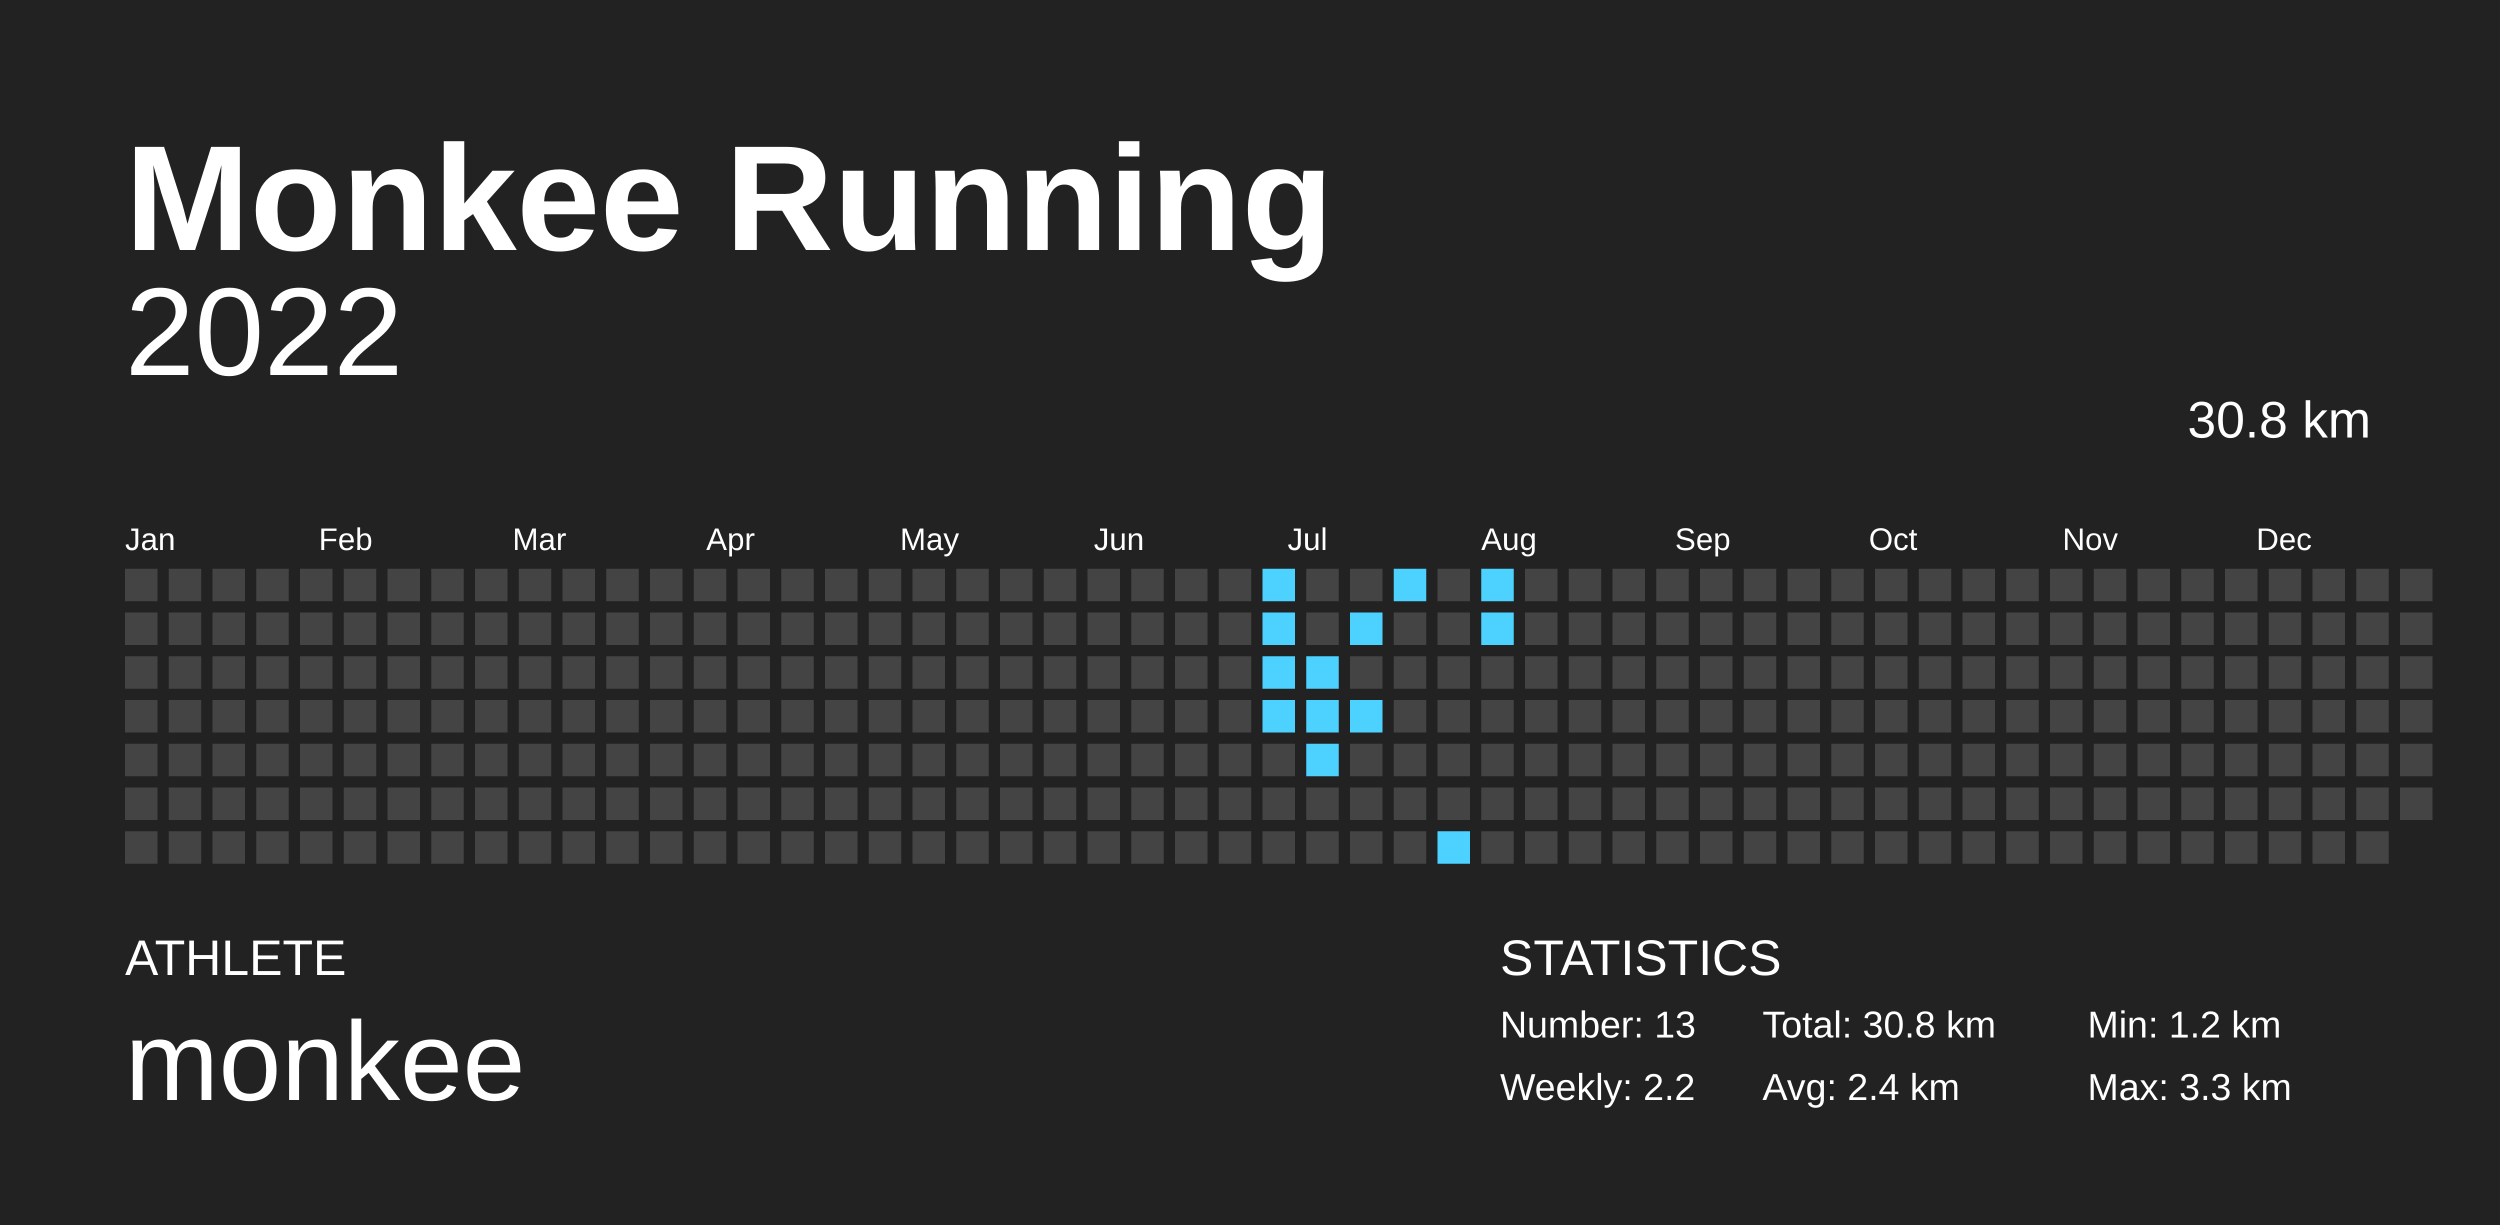
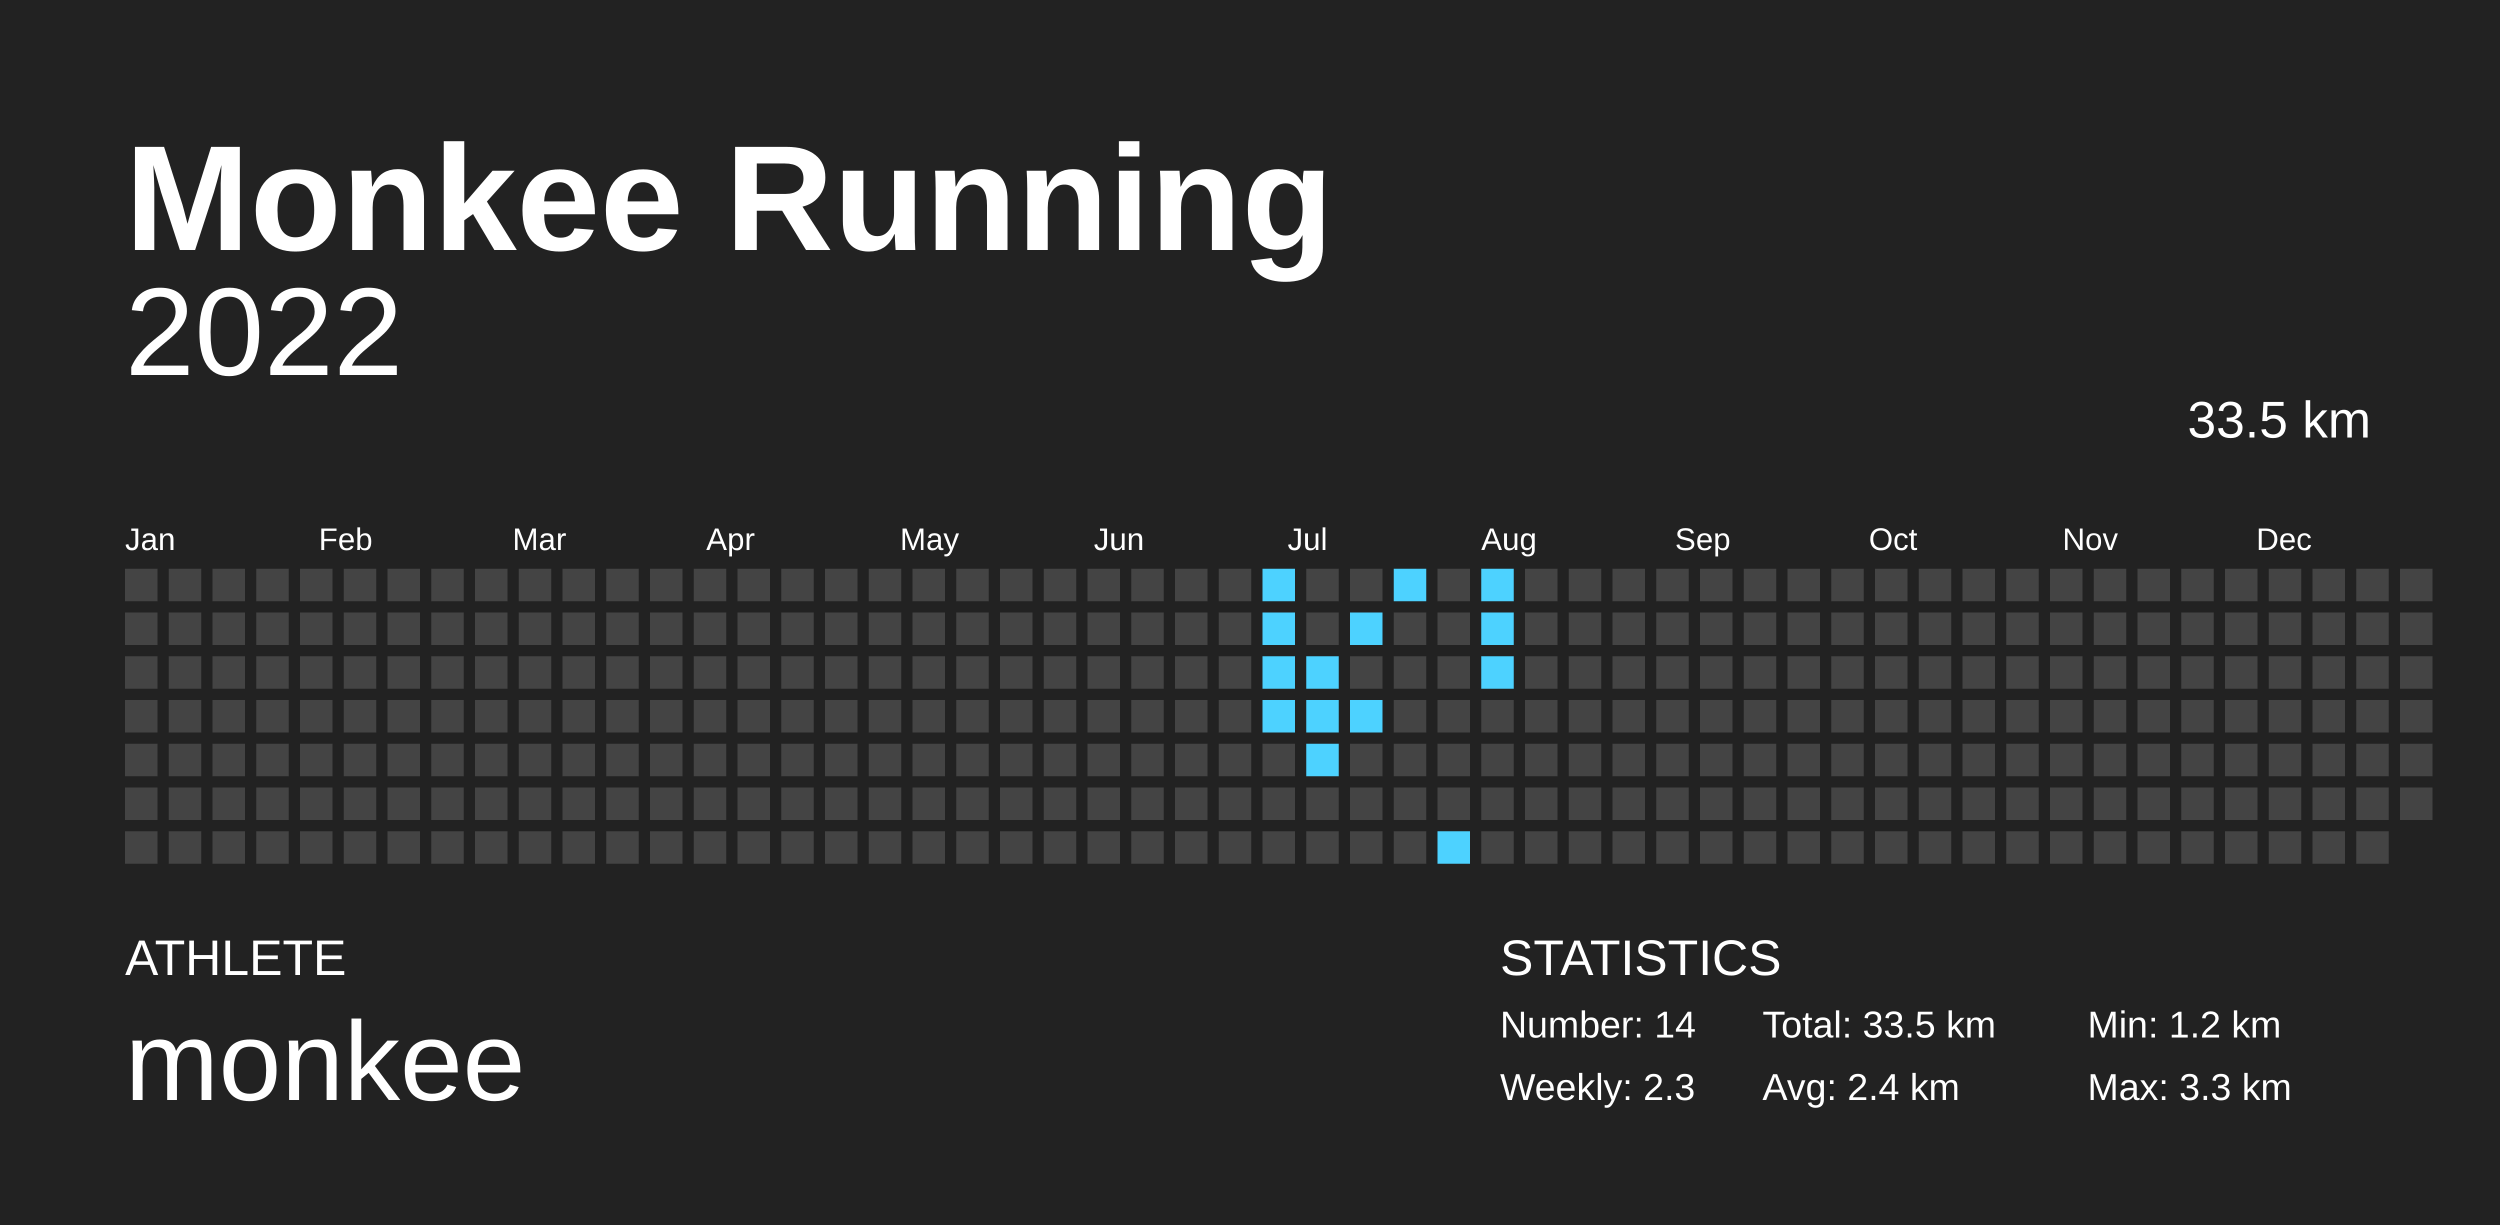
<svg xmlns="http://www.w3.org/2000/svg" baseProfile="full" height="98mm" version="1.1" viewBox="0,0,200,98" width="200mm">
  <defs />
  <rect fill="#222222" height="98" width="200" x="0" y="0" />
  <text fill="#FFFFFF" style="font-size:12px; font-family:Arial; font-weight:bold;" x="10" y="20">Monkee Running</text>
  <text fill="#FFFFFF" style="font-size:4px; font-family:Arial" x="10" y="78">ATHLETE</text>
  <text fill="#FFFFFF" style="font-size:9px; font-family:Arial" x="10" y="88">monkee</text>
  <text fill="#FFFFFF" style="font-size:4px; font-family:Arial" x="120" y="78">STATISTICS</text>
-   <text fill="#FFFFFF" style="font-size:3px; font-family:Arial" x="120" y="83">Number: 13</text>
-   <text fill="#FFFFFF" style="font-size:3px; font-family:Arial" x="120" y="88">Weekly: 2.2</text>
-   <text fill="#FFFFFF" style="font-size:3px; font-family:Arial" x="141" y="83">Total: 30.8 km</text>
+   <text fill="#FFFFFF" style="font-size:3px; font-family:Arial" x="120" y="83">Number: 14</text>
+   <text fill="#FFFFFF" style="font-size:3px; font-family:Arial" x="120" y="88">Weekly: 2.3</text>
+   <text fill="#FFFFFF" style="font-size:3px; font-family:Arial" x="141" y="83">Total: 33.5 km</text>
  <text fill="#FFFFFF" style="font-size:3px; font-family:Arial" x="141" y="88">Avg: 2.4 km</text>
  <text fill="#FFFFFF" style="font-size:3px; font-family:Arial" x="167" y="83">Min: 1.2 km</text>
  <text fill="#FFFFFF" style="font-size:3px; font-family:Arial" x="167" y="88">Max: 3.3 km</text>
  <text alignment-baseline="hanging" fill="#FFFFFF" style="font-size:10.0px; font-family:Arial;" x="10" y="30">2022</text>
-   <text alignment-baseline="hanging" fill="#FFFFFF" style="font-size:4.125px; font-family:Arial;" x="175" y="35">30.8 km</text>
+   <text alignment-baseline="hanging" fill="#FFFFFF" style="font-size:4.125px; font-family:Arial;" x="175" y="35">33.5 km</text>
  <text fill="#FFFFFF" style="font-size:2.5px; font-family:Arial" x="10.0" y="44">Jan</text>
  <text fill="#FFFFFF" style="font-size:2.5px; font-family:Arial" x="25.5" y="44">Feb</text>
  <text fill="#FFFFFF" style="font-size:2.5px; font-family:Arial" x="41.0" y="44">Mar</text>
  <text fill="#FFFFFF" style="font-size:2.5px; font-family:Arial" x="56.5" y="44">Apr</text>
  <text fill="#FFFFFF" style="font-size:2.5px; font-family:Arial" x="72.0" y="44">May</text>
  <text fill="#FFFFFF" style="font-size:2.5px; font-family:Arial" x="87.5" y="44">Jun</text>
  <text fill="#FFFFFF" style="font-size:2.5px; font-family:Arial" x="103.0" y="44">Jul</text>
  <text fill="#FFFFFF" style="font-size:2.5px; font-family:Arial" x="118.5" y="44">Aug</text>
  <text fill="#FFFFFF" style="font-size:2.5px; font-family:Arial" x="134.0" y="44">Sep</text>
  <text fill="#FFFFFF" style="font-size:2.5px; font-family:Arial" x="149.5" y="44">Oct</text>
  <text fill="#FFFFFF" style="font-size:2.5px; font-family:Arial" x="165.0" y="44">Nov</text>
  <text fill="#FFFFFF" style="font-size:2.5px; font-family:Arial" x="180.5" y="44">Dec</text>
  <rect fill="#444444" height="2.6" width="2.6" x="10.0" y="45.5" />
  <rect fill="#444444" height="2.6" width="2.6" x="10.0" y="49.0" />
  <rect fill="#444444" height="2.6" width="2.6" x="10.0" y="52.5" />
  <rect fill="#444444" height="2.6" width="2.6" x="10.0" y="56.0" />
  <rect fill="#444444" height="2.6" width="2.6" x="10.0" y="59.5" />
  <rect fill="#444444" height="2.6" width="2.6" x="10.0" y="63.0" />
  <rect fill="#444444" height="2.6" width="2.6" x="10.0" y="66.5" />
  <rect fill="#444444" height="2.6" width="2.6" x="13.5" y="45.5" />
  <rect fill="#444444" height="2.6" width="2.6" x="13.5" y="49.0" />
  <rect fill="#444444" height="2.6" width="2.6" x="13.5" y="52.5" />
  <rect fill="#444444" height="2.6" width="2.6" x="13.5" y="56.0" />
  <rect fill="#444444" height="2.6" width="2.6" x="13.5" y="59.5" />
  <rect fill="#444444" height="2.6" width="2.6" x="13.5" y="63.0" />
  <rect fill="#444444" height="2.6" width="2.6" x="13.5" y="66.5" />
  <rect fill="#444444" height="2.6" width="2.6" x="17.0" y="45.5" />
  <rect fill="#444444" height="2.6" width="2.6" x="17.0" y="49.0" />
  <rect fill="#444444" height="2.6" width="2.6" x="17.0" y="52.5" />
  <rect fill="#444444" height="2.6" width="2.6" x="17.0" y="56.0" />
  <rect fill="#444444" height="2.6" width="2.6" x="17.0" y="59.5" />
  <rect fill="#444444" height="2.6" width="2.6" x="17.0" y="63.0" />
  <rect fill="#444444" height="2.6" width="2.6" x="17.0" y="66.5" />
  <rect fill="#444444" height="2.6" width="2.6" x="20.5" y="45.5" />
  <rect fill="#444444" height="2.6" width="2.6" x="20.5" y="49.0" />
  <rect fill="#444444" height="2.6" width="2.6" x="20.5" y="52.5" />
  <rect fill="#444444" height="2.6" width="2.6" x="20.5" y="56.0" />
  <rect fill="#444444" height="2.6" width="2.6" x="20.5" y="59.5" />
  <rect fill="#444444" height="2.6" width="2.6" x="20.5" y="63.0" />
  <rect fill="#444444" height="2.6" width="2.6" x="20.5" y="66.5" />
  <rect fill="#444444" height="2.6" width="2.6" x="24.0" y="45.5" />
  <rect fill="#444444" height="2.6" width="2.6" x="24.0" y="49.0" />
  <rect fill="#444444" height="2.6" width="2.6" x="24.0" y="52.5" />
  <rect fill="#444444" height="2.6" width="2.6" x="24.0" y="56.0" />
  <rect fill="#444444" height="2.6" width="2.6" x="24.0" y="59.5" />
  <rect fill="#444444" height="2.6" width="2.6" x="24.0" y="63.0" />
  <rect fill="#444444" height="2.6" width="2.6" x="24.0" y="66.5" />
  <rect fill="#444444" height="2.6" width="2.6" x="27.5" y="45.5" />
  <rect fill="#444444" height="2.6" width="2.6" x="27.5" y="49.0" />
  <rect fill="#444444" height="2.6" width="2.6" x="27.5" y="52.5" />
  <rect fill="#444444" height="2.6" width="2.6" x="27.5" y="56.0" />
  <rect fill="#444444" height="2.6" width="2.6" x="27.5" y="59.5" />
  <rect fill="#444444" height="2.6" width="2.6" x="27.5" y="63.0" />
  <rect fill="#444444" height="2.6" width="2.6" x="27.5" y="66.5" />
  <rect fill="#444444" height="2.6" width="2.6" x="31.0" y="45.5" />
  <rect fill="#444444" height="2.6" width="2.6" x="31.0" y="49.0" />
  <rect fill="#444444" height="2.6" width="2.6" x="31.0" y="52.5" />
  <rect fill="#444444" height="2.6" width="2.6" x="31.0" y="56.0" />
  <rect fill="#444444" height="2.6" width="2.6" x="31.0" y="59.5" />
  <rect fill="#444444" height="2.6" width="2.6" x="31.0" y="63.0" />
  <rect fill="#444444" height="2.6" width="2.6" x="31.0" y="66.5" />
  <rect fill="#444444" height="2.6" width="2.6" x="34.5" y="45.5" />
  <rect fill="#444444" height="2.6" width="2.6" x="34.5" y="49.0" />
  <rect fill="#444444" height="2.6" width="2.6" x="34.5" y="52.5" />
  <rect fill="#444444" height="2.6" width="2.6" x="34.5" y="56.0" />
  <rect fill="#444444" height="2.6" width="2.6" x="34.5" y="59.5" />
  <rect fill="#444444" height="2.6" width="2.6" x="34.5" y="63.0" />
  <rect fill="#444444" height="2.6" width="2.6" x="34.5" y="66.5" />
  <rect fill="#444444" height="2.6" width="2.6" x="38.0" y="45.5" />
  <rect fill="#444444" height="2.6" width="2.6" x="38.0" y="49.0" />
  <rect fill="#444444" height="2.6" width="2.6" x="38.0" y="52.5" />
  <rect fill="#444444" height="2.6" width="2.6" x="38.0" y="56.0" />
  <rect fill="#444444" height="2.6" width="2.6" x="38.0" y="59.5" />
  <rect fill="#444444" height="2.6" width="2.6" x="38.0" y="63.0" />
  <rect fill="#444444" height="2.6" width="2.6" x="38.0" y="66.5" />
  <rect fill="#444444" height="2.6" width="2.6" x="41.5" y="45.5" />
  <rect fill="#444444" height="2.6" width="2.6" x="41.5" y="49.0" />
  <rect fill="#444444" height="2.6" width="2.6" x="41.5" y="52.5" />
  <rect fill="#444444" height="2.6" width="2.6" x="41.5" y="56.0" />
  <rect fill="#444444" height="2.6" width="2.6" x="41.5" y="59.5" />
  <rect fill="#444444" height="2.6" width="2.6" x="41.5" y="63.0" />
  <rect fill="#444444" height="2.6" width="2.6" x="41.5" y="66.5" />
  <rect fill="#444444" height="2.6" width="2.6" x="45.0" y="45.5" />
  <rect fill="#444444" height="2.6" width="2.6" x="45.0" y="49.0" />
  <rect fill="#444444" height="2.6" width="2.6" x="45.0" y="52.5" />
  <rect fill="#444444" height="2.6" width="2.6" x="45.0" y="56.0" />
  <rect fill="#444444" height="2.6" width="2.6" x="45.0" y="59.5" />
  <rect fill="#444444" height="2.6" width="2.6" x="45.0" y="63.0" />
  <rect fill="#444444" height="2.6" width="2.6" x="45.0" y="66.5" />
  <rect fill="#444444" height="2.6" width="2.6" x="48.5" y="45.5" />
  <rect fill="#444444" height="2.6" width="2.6" x="48.5" y="49.0" />
  <rect fill="#444444" height="2.6" width="2.6" x="48.5" y="52.5" />
  <rect fill="#444444" height="2.6" width="2.6" x="48.5" y="56.0" />
  <rect fill="#444444" height="2.6" width="2.6" x="48.5" y="59.5" />
  <rect fill="#444444" height="2.6" width="2.6" x="48.5" y="63.0" />
  <rect fill="#444444" height="2.6" width="2.6" x="48.5" y="66.5" />
  <rect fill="#444444" height="2.6" width="2.6" x="52.0" y="45.5" />
  <rect fill="#444444" height="2.6" width="2.6" x="52.0" y="49.0" />
  <rect fill="#444444" height="2.6" width="2.6" x="52.0" y="52.5" />
  <rect fill="#444444" height="2.6" width="2.6" x="52.0" y="56.0" />
  <rect fill="#444444" height="2.6" width="2.6" x="52.0" y="59.5" />
  <rect fill="#444444" height="2.6" width="2.6" x="52.0" y="63.0" />
  <rect fill="#444444" height="2.6" width="2.6" x="52.0" y="66.5" />
  <rect fill="#444444" height="2.6" width="2.6" x="55.5" y="45.5" />
  <rect fill="#444444" height="2.6" width="2.6" x="55.5" y="49.0" />
  <rect fill="#444444" height="2.6" width="2.6" x="55.5" y="52.5" />
  <rect fill="#444444" height="2.6" width="2.6" x="55.5" y="56.0" />
  <rect fill="#444444" height="2.6" width="2.6" x="55.5" y="59.5" />
  <rect fill="#444444" height="2.6" width="2.6" x="55.5" y="63.0" />
  <rect fill="#444444" height="2.6" width="2.6" x="55.5" y="66.5" />
  <rect fill="#444444" height="2.6" width="2.6" x="59.0" y="45.5" />
  <rect fill="#444444" height="2.6" width="2.6" x="59.0" y="49.0" />
  <rect fill="#444444" height="2.6" width="2.6" x="59.0" y="52.5" />
  <rect fill="#444444" height="2.6" width="2.6" x="59.0" y="56.0" />
  <rect fill="#444444" height="2.6" width="2.6" x="59.0" y="59.5" />
  <rect fill="#444444" height="2.6" width="2.6" x="59.0" y="63.0" />
  <rect fill="#444444" height="2.6" width="2.6" x="59.0" y="66.5" />
  <rect fill="#444444" height="2.6" width="2.6" x="62.5" y="45.5" />
  <rect fill="#444444" height="2.6" width="2.6" x="62.5" y="49.0" />
  <rect fill="#444444" height="2.6" width="2.6" x="62.5" y="52.5" />
  <rect fill="#444444" height="2.6" width="2.6" x="62.5" y="56.0" />
  <rect fill="#444444" height="2.6" width="2.6" x="62.5" y="59.5" />
  <rect fill="#444444" height="2.6" width="2.6" x="62.5" y="63.0" />
  <rect fill="#444444" height="2.6" width="2.6" x="62.5" y="66.5" />
  <rect fill="#444444" height="2.6" width="2.6" x="66.0" y="45.5" />
  <rect fill="#444444" height="2.6" width="2.6" x="66.0" y="49.0" />
  <rect fill="#444444" height="2.6" width="2.6" x="66.0" y="52.5" />
  <rect fill="#444444" height="2.6" width="2.6" x="66.0" y="56.0" />
  <rect fill="#444444" height="2.6" width="2.6" x="66.0" y="59.5" />
  <rect fill="#444444" height="2.6" width="2.6" x="66.0" y="63.0" />
  <rect fill="#444444" height="2.6" width="2.6" x="66.0" y="66.5" />
  <rect fill="#444444" height="2.6" width="2.6" x="69.5" y="45.5" />
  <rect fill="#444444" height="2.6" width="2.6" x="69.5" y="49.0" />
  <rect fill="#444444" height="2.6" width="2.6" x="69.5" y="52.5" />
  <rect fill="#444444" height="2.6" width="2.6" x="69.5" y="56.0" />
  <rect fill="#444444" height="2.6" width="2.6" x="69.5" y="59.5" />
  <rect fill="#444444" height="2.6" width="2.6" x="69.5" y="63.0" />
  <rect fill="#444444" height="2.6" width="2.6" x="69.5" y="66.5" />
  <rect fill="#444444" height="2.6" width="2.6" x="73.0" y="45.5" />
  <rect fill="#444444" height="2.6" width="2.6" x="73.0" y="49.0" />
  <rect fill="#444444" height="2.6" width="2.6" x="73.0" y="52.5" />
  <rect fill="#444444" height="2.6" width="2.6" x="73.0" y="56.0" />
  <rect fill="#444444" height="2.6" width="2.6" x="73.0" y="59.5" />
  <rect fill="#444444" height="2.6" width="2.6" x="73.0" y="63.0" />
  <rect fill="#444444" height="2.6" width="2.6" x="73.0" y="66.5" />
  <rect fill="#444444" height="2.6" width="2.6" x="76.5" y="45.5" />
  <rect fill="#444444" height="2.6" width="2.6" x="76.5" y="49.0" />
  <rect fill="#444444" height="2.6" width="2.6" x="76.5" y="52.5" />
  <rect fill="#444444" height="2.6" width="2.6" x="76.5" y="56.0" />
  <rect fill="#444444" height="2.6" width="2.6" x="76.5" y="59.5" />
  <rect fill="#444444" height="2.6" width="2.6" x="76.5" y="63.0" />
  <rect fill="#444444" height="2.6" width="2.6" x="76.5" y="66.5" />
  <rect fill="#444444" height="2.6" width="2.6" x="80.0" y="45.5" />
  <rect fill="#444444" height="2.6" width="2.6" x="80.0" y="49.0" />
  <rect fill="#444444" height="2.6" width="2.6" x="80.0" y="52.5" />
  <rect fill="#444444" height="2.6" width="2.6" x="80.0" y="56.0" />
  <rect fill="#444444" height="2.6" width="2.6" x="80.0" y="59.5" />
  <rect fill="#444444" height="2.6" width="2.6" x="80.0" y="63.0" />
  <rect fill="#444444" height="2.6" width="2.6" x="80.0" y="66.5" />
  <rect fill="#444444" height="2.6" width="2.6" x="83.5" y="45.5" />
  <rect fill="#444444" height="2.6" width="2.6" x="83.5" y="49.0" />
  <rect fill="#444444" height="2.6" width="2.6" x="83.5" y="52.5" />
  <rect fill="#444444" height="2.6" width="2.6" x="83.5" y="56.0" />
  <rect fill="#444444" height="2.6" width="2.6" x="83.5" y="59.5" />
  <rect fill="#444444" height="2.6" width="2.6" x="83.5" y="63.0" />
  <rect fill="#444444" height="2.6" width="2.6" x="83.5" y="66.5" />
  <rect fill="#444444" height="2.6" width="2.6" x="87.0" y="45.5" />
  <rect fill="#444444" height="2.6" width="2.6" x="87.0" y="49.0" />
  <rect fill="#444444" height="2.6" width="2.6" x="87.0" y="52.5" />
  <rect fill="#444444" height="2.6" width="2.6" x="87.0" y="56.0" />
  <rect fill="#444444" height="2.6" width="2.6" x="87.0" y="59.5" />
  <rect fill="#444444" height="2.6" width="2.6" x="87.0" y="63.0" />
  <rect fill="#444444" height="2.6" width="2.6" x="87.0" y="66.5" />
  <rect fill="#444444" height="2.6" width="2.6" x="90.5" y="45.5" />
  <rect fill="#444444" height="2.6" width="2.6" x="90.5" y="49.0" />
  <rect fill="#444444" height="2.6" width="2.6" x="90.5" y="52.5" />
  <rect fill="#444444" height="2.6" width="2.6" x="90.5" y="56.0" />
  <rect fill="#444444" height="2.6" width="2.6" x="90.5" y="59.5" />
  <rect fill="#444444" height="2.6" width="2.6" x="90.5" y="63.0" />
  <rect fill="#444444" height="2.6" width="2.6" x="90.5" y="66.5" />
  <rect fill="#444444" height="2.6" width="2.6" x="94.0" y="45.5" />
  <rect fill="#444444" height="2.6" width="2.6" x="94.0" y="49.0" />
  <rect fill="#444444" height="2.6" width="2.6" x="94.0" y="52.5" />
  <rect fill="#444444" height="2.6" width="2.6" x="94.0" y="56.0" />
  <rect fill="#444444" height="2.6" width="2.6" x="94.0" y="59.5" />
  <rect fill="#444444" height="2.6" width="2.6" x="94.0" y="63.0" />
  <rect fill="#444444" height="2.6" width="2.6" x="94.0" y="66.5" />
  <rect fill="#444444" height="2.6" width="2.6" x="97.5" y="45.5" />
  <rect fill="#444444" height="2.6" width="2.6" x="97.5" y="49.0" />
  <rect fill="#444444" height="2.6" width="2.6" x="97.5" y="52.5" />
  <rect fill="#444444" height="2.6" width="2.6" x="97.5" y="56.0" />
  <rect fill="#444444" height="2.6" width="2.6" x="97.5" y="59.5" />
  <rect fill="#444444" height="2.6" width="2.6" x="97.5" y="63.0" />
  <rect fill="#444444" height="2.6" width="2.6" x="97.5" y="66.5" />
  <rect fill="#4dd2ff" height="2.6" width="2.6" x="101.0" y="45.5" />
  <rect fill="#4dd2ff" height="2.6" width="2.6" x="101.0" y="49.0" />
  <rect fill="#4dd2ff" height="2.6" width="2.6" x="101.0" y="52.5" />
  <rect fill="#4dd2ff" height="2.6" width="2.6" x="101.0" y="56.0" />
  <rect fill="#444444" height="2.6" width="2.6" x="101.0" y="59.5" />
  <rect fill="#444444" height="2.6" width="2.6" x="101.0" y="63.0" />
  <rect fill="#444444" height="2.6" width="2.6" x="101.0" y="66.5" />
  <rect fill="#444444" height="2.6" width="2.6" x="104.5" y="45.5" />
  <rect fill="#444444" height="2.6" width="2.6" x="104.5" y="49.0" />
  <rect fill="#4dd2ff" height="2.6" width="2.6" x="104.5" y="52.5" />
  <rect fill="#4dd2ff" height="2.6" width="2.6" x="104.5" y="56.0" />
  <rect fill="#4dd2ff" height="2.6" width="2.6" x="104.5" y="59.5" />
  <rect fill="#444444" height="2.6" width="2.6" x="104.5" y="63.0" />
  <rect fill="#444444" height="2.6" width="2.6" x="104.5" y="66.5" />
  <rect fill="#444444" height="2.6" width="2.6" x="108.0" y="45.5" />
  <rect fill="#4dd2ff" height="2.6" width="2.6" x="108.0" y="49.0" />
  <rect fill="#444444" height="2.6" width="2.6" x="108.0" y="52.5" />
  <rect fill="#4dd2ff" height="2.6" width="2.6" x="108.0" y="56.0" />
  <rect fill="#444444" height="2.6" width="2.6" x="108.0" y="59.5" />
  <rect fill="#444444" height="2.6" width="2.6" x="108.0" y="63.0" />
  <rect fill="#444444" height="2.6" width="2.6" x="108.0" y="66.5" />
  <rect fill="#4dd2ff" height="2.6" width="2.6" x="111.5" y="45.5" />
  <rect fill="#444444" height="2.6" width="2.6" x="111.5" y="49.0" />
  <rect fill="#444444" height="2.6" width="2.6" x="111.5" y="52.5" />
  <rect fill="#444444" height="2.6" width="2.6" x="111.5" y="56.0" />
  <rect fill="#444444" height="2.6" width="2.6" x="111.5" y="59.5" />
  <rect fill="#444444" height="2.6" width="2.6" x="111.5" y="63.0" />
  <rect fill="#444444" height="2.6" width="2.6" x="111.5" y="66.5" />
  <rect fill="#444444" height="2.6" width="2.6" x="115.0" y="45.5" />
  <rect fill="#444444" height="2.6" width="2.6" x="115.0" y="49.0" />
  <rect fill="#444444" height="2.6" width="2.6" x="115.0" y="52.5" />
  <rect fill="#444444" height="2.6" width="2.6" x="115.0" y="56.0" />
  <rect fill="#444444" height="2.6" width="2.6" x="115.0" y="59.5" />
  <rect fill="#444444" height="2.6" width="2.6" x="115.0" y="63.0" />
  <rect fill="#4dd2ff" height="2.6" width="2.6" x="115.0" y="66.5" />
  <rect fill="#4dd2ff" height="2.6" width="2.6" x="118.5" y="45.5" />
  <rect fill="#4dd2ff" height="2.6" width="2.6" x="118.5" y="49.0" />
-   <rect fill="#444444" height="2.6" width="2.6" x="118.5" y="52.5" />
+   <rect fill="#4dd2ff" height="2.6" width="2.6" x="118.5" y="52.5" />
  <rect fill="#444444" height="2.6" width="2.6" x="118.5" y="56.0" />
  <rect fill="#444444" height="2.6" width="2.6" x="118.5" y="59.5" />
  <rect fill="#444444" height="2.6" width="2.6" x="118.5" y="63.0" />
  <rect fill="#444444" height="2.6" width="2.6" x="118.5" y="66.5" />
  <rect fill="#444444" height="2.6" width="2.6" x="122.0" y="45.5" />
  <rect fill="#444444" height="2.6" width="2.6" x="122.0" y="49.0" />
  <rect fill="#444444" height="2.6" width="2.6" x="122.0" y="52.5" />
  <rect fill="#444444" height="2.6" width="2.6" x="122.0" y="56.0" />
  <rect fill="#444444" height="2.6" width="2.6" x="122.0" y="59.5" />
  <rect fill="#444444" height="2.6" width="2.6" x="122.0" y="63.0" />
  <rect fill="#444444" height="2.6" width="2.6" x="122.0" y="66.5" />
  <rect fill="#444444" height="2.6" width="2.6" x="125.5" y="45.5" />
  <rect fill="#444444" height="2.6" width="2.6" x="125.5" y="49.0" />
  <rect fill="#444444" height="2.6" width="2.6" x="125.5" y="52.5" />
  <rect fill="#444444" height="2.6" width="2.6" x="125.5" y="56.0" />
  <rect fill="#444444" height="2.6" width="2.6" x="125.5" y="59.5" />
  <rect fill="#444444" height="2.6" width="2.6" x="125.5" y="63.0" />
  <rect fill="#444444" height="2.6" width="2.6" x="125.5" y="66.5" />
  <rect fill="#444444" height="2.6" width="2.6" x="129.0" y="45.5" />
  <rect fill="#444444" height="2.6" width="2.6" x="129.0" y="49.0" />
  <rect fill="#444444" height="2.6" width="2.6" x="129.0" y="52.5" />
  <rect fill="#444444" height="2.6" width="2.6" x="129.0" y="56.0" />
  <rect fill="#444444" height="2.6" width="2.6" x="129.0" y="59.5" />
  <rect fill="#444444" height="2.6" width="2.6" x="129.0" y="63.0" />
  <rect fill="#444444" height="2.6" width="2.6" x="129.0" y="66.5" />
  <rect fill="#444444" height="2.6" width="2.6" x="132.5" y="45.5" />
  <rect fill="#444444" height="2.6" width="2.6" x="132.5" y="49.0" />
  <rect fill="#444444" height="2.6" width="2.6" x="132.5" y="52.5" />
  <rect fill="#444444" height="2.6" width="2.6" x="132.5" y="56.0" />
  <rect fill="#444444" height="2.6" width="2.6" x="132.5" y="59.5" />
  <rect fill="#444444" height="2.6" width="2.6" x="132.5" y="63.0" />
  <rect fill="#444444" height="2.6" width="2.6" x="132.5" y="66.5" />
  <rect fill="#444444" height="2.6" width="2.6" x="136.0" y="45.5" />
  <rect fill="#444444" height="2.6" width="2.6" x="136.0" y="49.0" />
  <rect fill="#444444" height="2.6" width="2.6" x="136.0" y="52.5" />
  <rect fill="#444444" height="2.6" width="2.6" x="136.0" y="56.0" />
  <rect fill="#444444" height="2.6" width="2.6" x="136.0" y="59.5" />
  <rect fill="#444444" height="2.6" width="2.6" x="136.0" y="63.0" />
  <rect fill="#444444" height="2.6" width="2.6" x="136.0" y="66.5" />
  <rect fill="#444444" height="2.6" width="2.6" x="139.5" y="45.5" />
  <rect fill="#444444" height="2.6" width="2.6" x="139.5" y="49.0" />
  <rect fill="#444444" height="2.6" width="2.6" x="139.5" y="52.5" />
  <rect fill="#444444" height="2.6" width="2.6" x="139.5" y="56.0" />
  <rect fill="#444444" height="2.6" width="2.6" x="139.5" y="59.5" />
  <rect fill="#444444" height="2.6" width="2.6" x="139.5" y="63.0" />
  <rect fill="#444444" height="2.6" width="2.6" x="139.5" y="66.5" />
  <rect fill="#444444" height="2.6" width="2.6" x="143.0" y="45.5" />
  <rect fill="#444444" height="2.6" width="2.6" x="143.0" y="49.0" />
  <rect fill="#444444" height="2.6" width="2.6" x="143.0" y="52.5" />
  <rect fill="#444444" height="2.6" width="2.6" x="143.0" y="56.0" />
  <rect fill="#444444" height="2.6" width="2.6" x="143.0" y="59.5" />
  <rect fill="#444444" height="2.6" width="2.6" x="143.0" y="63.0" />
  <rect fill="#444444" height="2.6" width="2.6" x="143.0" y="66.5" />
  <rect fill="#444444" height="2.6" width="2.6" x="146.5" y="45.5" />
  <rect fill="#444444" height="2.6" width="2.6" x="146.5" y="49.0" />
  <rect fill="#444444" height="2.6" width="2.6" x="146.5" y="52.5" />
  <rect fill="#444444" height="2.6" width="2.6" x="146.5" y="56.0" />
  <rect fill="#444444" height="2.6" width="2.6" x="146.5" y="59.5" />
  <rect fill="#444444" height="2.6" width="2.6" x="146.5" y="63.0" />
  <rect fill="#444444" height="2.6" width="2.6" x="146.5" y="66.5" />
  <rect fill="#444444" height="2.6" width="2.6" x="150.0" y="45.5" />
  <rect fill="#444444" height="2.6" width="2.6" x="150.0" y="49.0" />
  <rect fill="#444444" height="2.6" width="2.6" x="150.0" y="52.5" />
  <rect fill="#444444" height="2.6" width="2.6" x="150.0" y="56.0" />
  <rect fill="#444444" height="2.6" width="2.6" x="150.0" y="59.5" />
  <rect fill="#444444" height="2.6" width="2.6" x="150.0" y="63.0" />
  <rect fill="#444444" height="2.6" width="2.6" x="150.0" y="66.5" />
  <rect fill="#444444" height="2.6" width="2.6" x="153.5" y="45.5" />
  <rect fill="#444444" height="2.6" width="2.6" x="153.5" y="49.0" />
  <rect fill="#444444" height="2.6" width="2.6" x="153.5" y="52.5" />
  <rect fill="#444444" height="2.6" width="2.6" x="153.5" y="56.0" />
  <rect fill="#444444" height="2.6" width="2.6" x="153.5" y="59.5" />
  <rect fill="#444444" height="2.6" width="2.6" x="153.5" y="63.0" />
  <rect fill="#444444" height="2.6" width="2.6" x="153.5" y="66.5" />
  <rect fill="#444444" height="2.6" width="2.6" x="157.0" y="45.5" />
  <rect fill="#444444" height="2.6" width="2.6" x="157.0" y="49.0" />
  <rect fill="#444444" height="2.6" width="2.6" x="157.0" y="52.5" />
  <rect fill="#444444" height="2.6" width="2.6" x="157.0" y="56.0" />
  <rect fill="#444444" height="2.6" width="2.6" x="157.0" y="59.5" />
  <rect fill="#444444" height="2.6" width="2.6" x="157.0" y="63.0" />
  <rect fill="#444444" height="2.6" width="2.6" x="157.0" y="66.5" />
  <rect fill="#444444" height="2.6" width="2.6" x="160.5" y="45.5" />
  <rect fill="#444444" height="2.6" width="2.6" x="160.5" y="49.0" />
  <rect fill="#444444" height="2.6" width="2.6" x="160.5" y="52.5" />
  <rect fill="#444444" height="2.6" width="2.6" x="160.5" y="56.0" />
  <rect fill="#444444" height="2.6" width="2.6" x="160.5" y="59.5" />
  <rect fill="#444444" height="2.6" width="2.6" x="160.5" y="63.0" />
  <rect fill="#444444" height="2.6" width="2.6" x="160.5" y="66.5" />
  <rect fill="#444444" height="2.6" width="2.6" x="164.0" y="45.5" />
  <rect fill="#444444" height="2.6" width="2.6" x="164.0" y="49.0" />
  <rect fill="#444444" height="2.6" width="2.6" x="164.0" y="52.5" />
  <rect fill="#444444" height="2.6" width="2.6" x="164.0" y="56.0" />
  <rect fill="#444444" height="2.6" width="2.6" x="164.0" y="59.5" />
  <rect fill="#444444" height="2.6" width="2.6" x="164.0" y="63.0" />
  <rect fill="#444444" height="2.6" width="2.6" x="164.0" y="66.5" />
  <rect fill="#444444" height="2.6" width="2.6" x="167.5" y="45.5" />
  <rect fill="#444444" height="2.6" width="2.6" x="167.5" y="49.0" />
  <rect fill="#444444" height="2.6" width="2.6" x="167.5" y="52.5" />
  <rect fill="#444444" height="2.6" width="2.6" x="167.5" y="56.0" />
  <rect fill="#444444" height="2.6" width="2.6" x="167.5" y="59.5" />
  <rect fill="#444444" height="2.6" width="2.6" x="167.5" y="63.0" />
  <rect fill="#444444" height="2.6" width="2.6" x="167.5" y="66.5" />
  <rect fill="#444444" height="2.6" width="2.6" x="171.0" y="45.5" />
  <rect fill="#444444" height="2.6" width="2.6" x="171.0" y="49.0" />
  <rect fill="#444444" height="2.6" width="2.6" x="171.0" y="52.5" />
  <rect fill="#444444" height="2.6" width="2.6" x="171.0" y="56.0" />
  <rect fill="#444444" height="2.6" width="2.6" x="171.0" y="59.5" />
  <rect fill="#444444" height="2.6" width="2.6" x="171.0" y="63.0" />
  <rect fill="#444444" height="2.6" width="2.6" x="171.0" y="66.5" />
  <rect fill="#444444" height="2.6" width="2.6" x="174.5" y="45.5" />
  <rect fill="#444444" height="2.6" width="2.6" x="174.5" y="49.0" />
  <rect fill="#444444" height="2.6" width="2.6" x="174.5" y="52.5" />
  <rect fill="#444444" height="2.6" width="2.6" x="174.5" y="56.0" />
  <rect fill="#444444" height="2.6" width="2.6" x="174.5" y="59.5" />
  <rect fill="#444444" height="2.6" width="2.6" x="174.5" y="63.0" />
  <rect fill="#444444" height="2.6" width="2.6" x="174.5" y="66.5" />
  <rect fill="#444444" height="2.6" width="2.6" x="178.0" y="45.5" />
  <rect fill="#444444" height="2.6" width="2.6" x="178.0" y="49.0" />
  <rect fill="#444444" height="2.6" width="2.6" x="178.0" y="52.5" />
  <rect fill="#444444" height="2.6" width="2.6" x="178.0" y="56.0" />
  <rect fill="#444444" height="2.6" width="2.6" x="178.0" y="59.5" />
  <rect fill="#444444" height="2.6" width="2.6" x="178.0" y="63.0" />
  <rect fill="#444444" height="2.6" width="2.6" x="178.0" y="66.5" />
  <rect fill="#444444" height="2.6" width="2.6" x="181.5" y="45.5" />
  <rect fill="#444444" height="2.6" width="2.6" x="181.5" y="49.0" />
  <rect fill="#444444" height="2.6" width="2.6" x="181.5" y="52.5" />
  <rect fill="#444444" height="2.6" width="2.6" x="181.5" y="56.0" />
  <rect fill="#444444" height="2.6" width="2.6" x="181.5" y="59.5" />
  <rect fill="#444444" height="2.6" width="2.6" x="181.5" y="63.0" />
  <rect fill="#444444" height="2.6" width="2.6" x="181.5" y="66.5" />
  <rect fill="#444444" height="2.6" width="2.6" x="185.0" y="45.5" />
  <rect fill="#444444" height="2.6" width="2.6" x="185.0" y="49.0" />
  <rect fill="#444444" height="2.6" width="2.6" x="185.0" y="52.5" />
  <rect fill="#444444" height="2.6" width="2.6" x="185.0" y="56.0" />
  <rect fill="#444444" height="2.6" width="2.6" x="185.0" y="59.5" />
  <rect fill="#444444" height="2.6" width="2.6" x="185.0" y="63.0" />
  <rect fill="#444444" height="2.6" width="2.6" x="185.0" y="66.5" />
  <rect fill="#444444" height="2.6" width="2.6" x="188.5" y="45.5" />
  <rect fill="#444444" height="2.6" width="2.6" x="188.5" y="49.0" />
  <rect fill="#444444" height="2.6" width="2.6" x="188.5" y="52.5" />
  <rect fill="#444444" height="2.6" width="2.6" x="188.5" y="56.0" />
  <rect fill="#444444" height="2.6" width="2.6" x="188.5" y="59.5" />
  <rect fill="#444444" height="2.6" width="2.6" x="188.5" y="63.0" />
  <rect fill="#444444" height="2.6" width="2.6" x="188.5" y="66.5" />
  <rect fill="#444444" height="2.6" width="2.6" x="192.0" y="45.5" />
  <rect fill="#444444" height="2.6" width="2.6" x="192.0" y="49.0" />
  <rect fill="#444444" height="2.6" width="2.6" x="192.0" y="52.5" />
  <rect fill="#444444" height="2.6" width="2.6" x="192.0" y="56.0" />
  <rect fill="#444444" height="2.6" width="2.6" x="192.0" y="59.5" />
  <rect fill="#444444" height="2.6" width="2.6" x="192.0" y="63.0" />
</svg>
